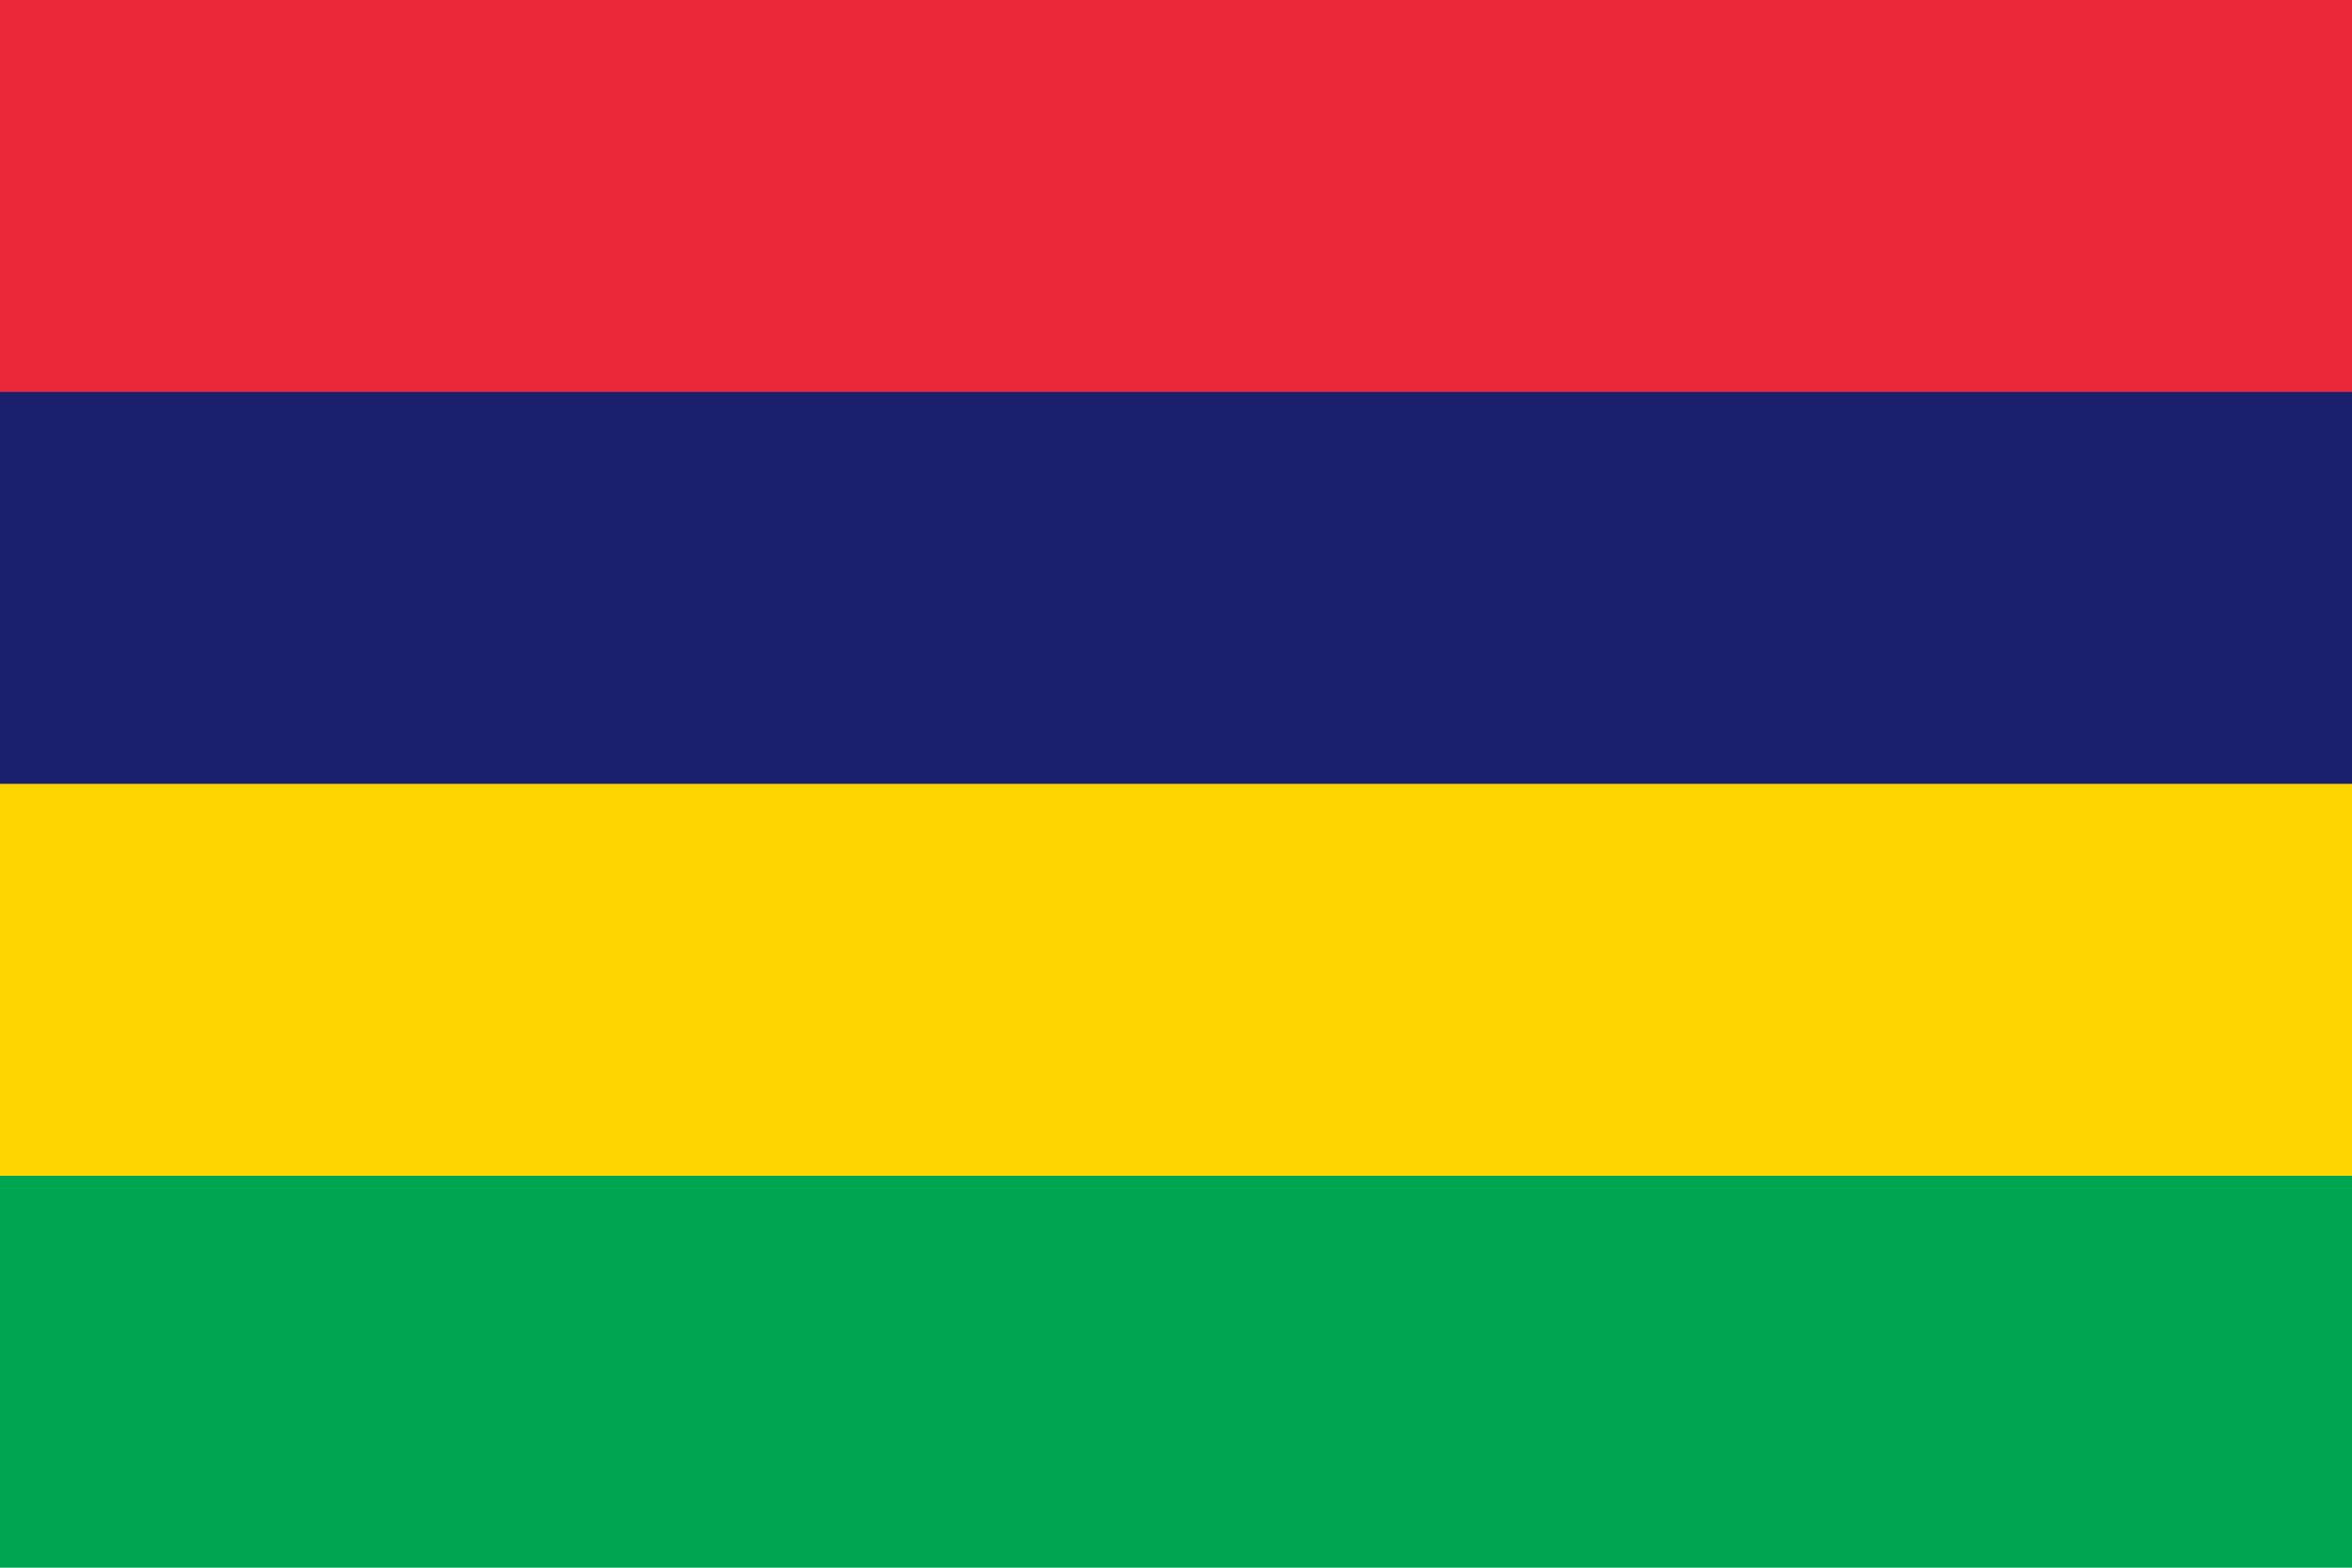
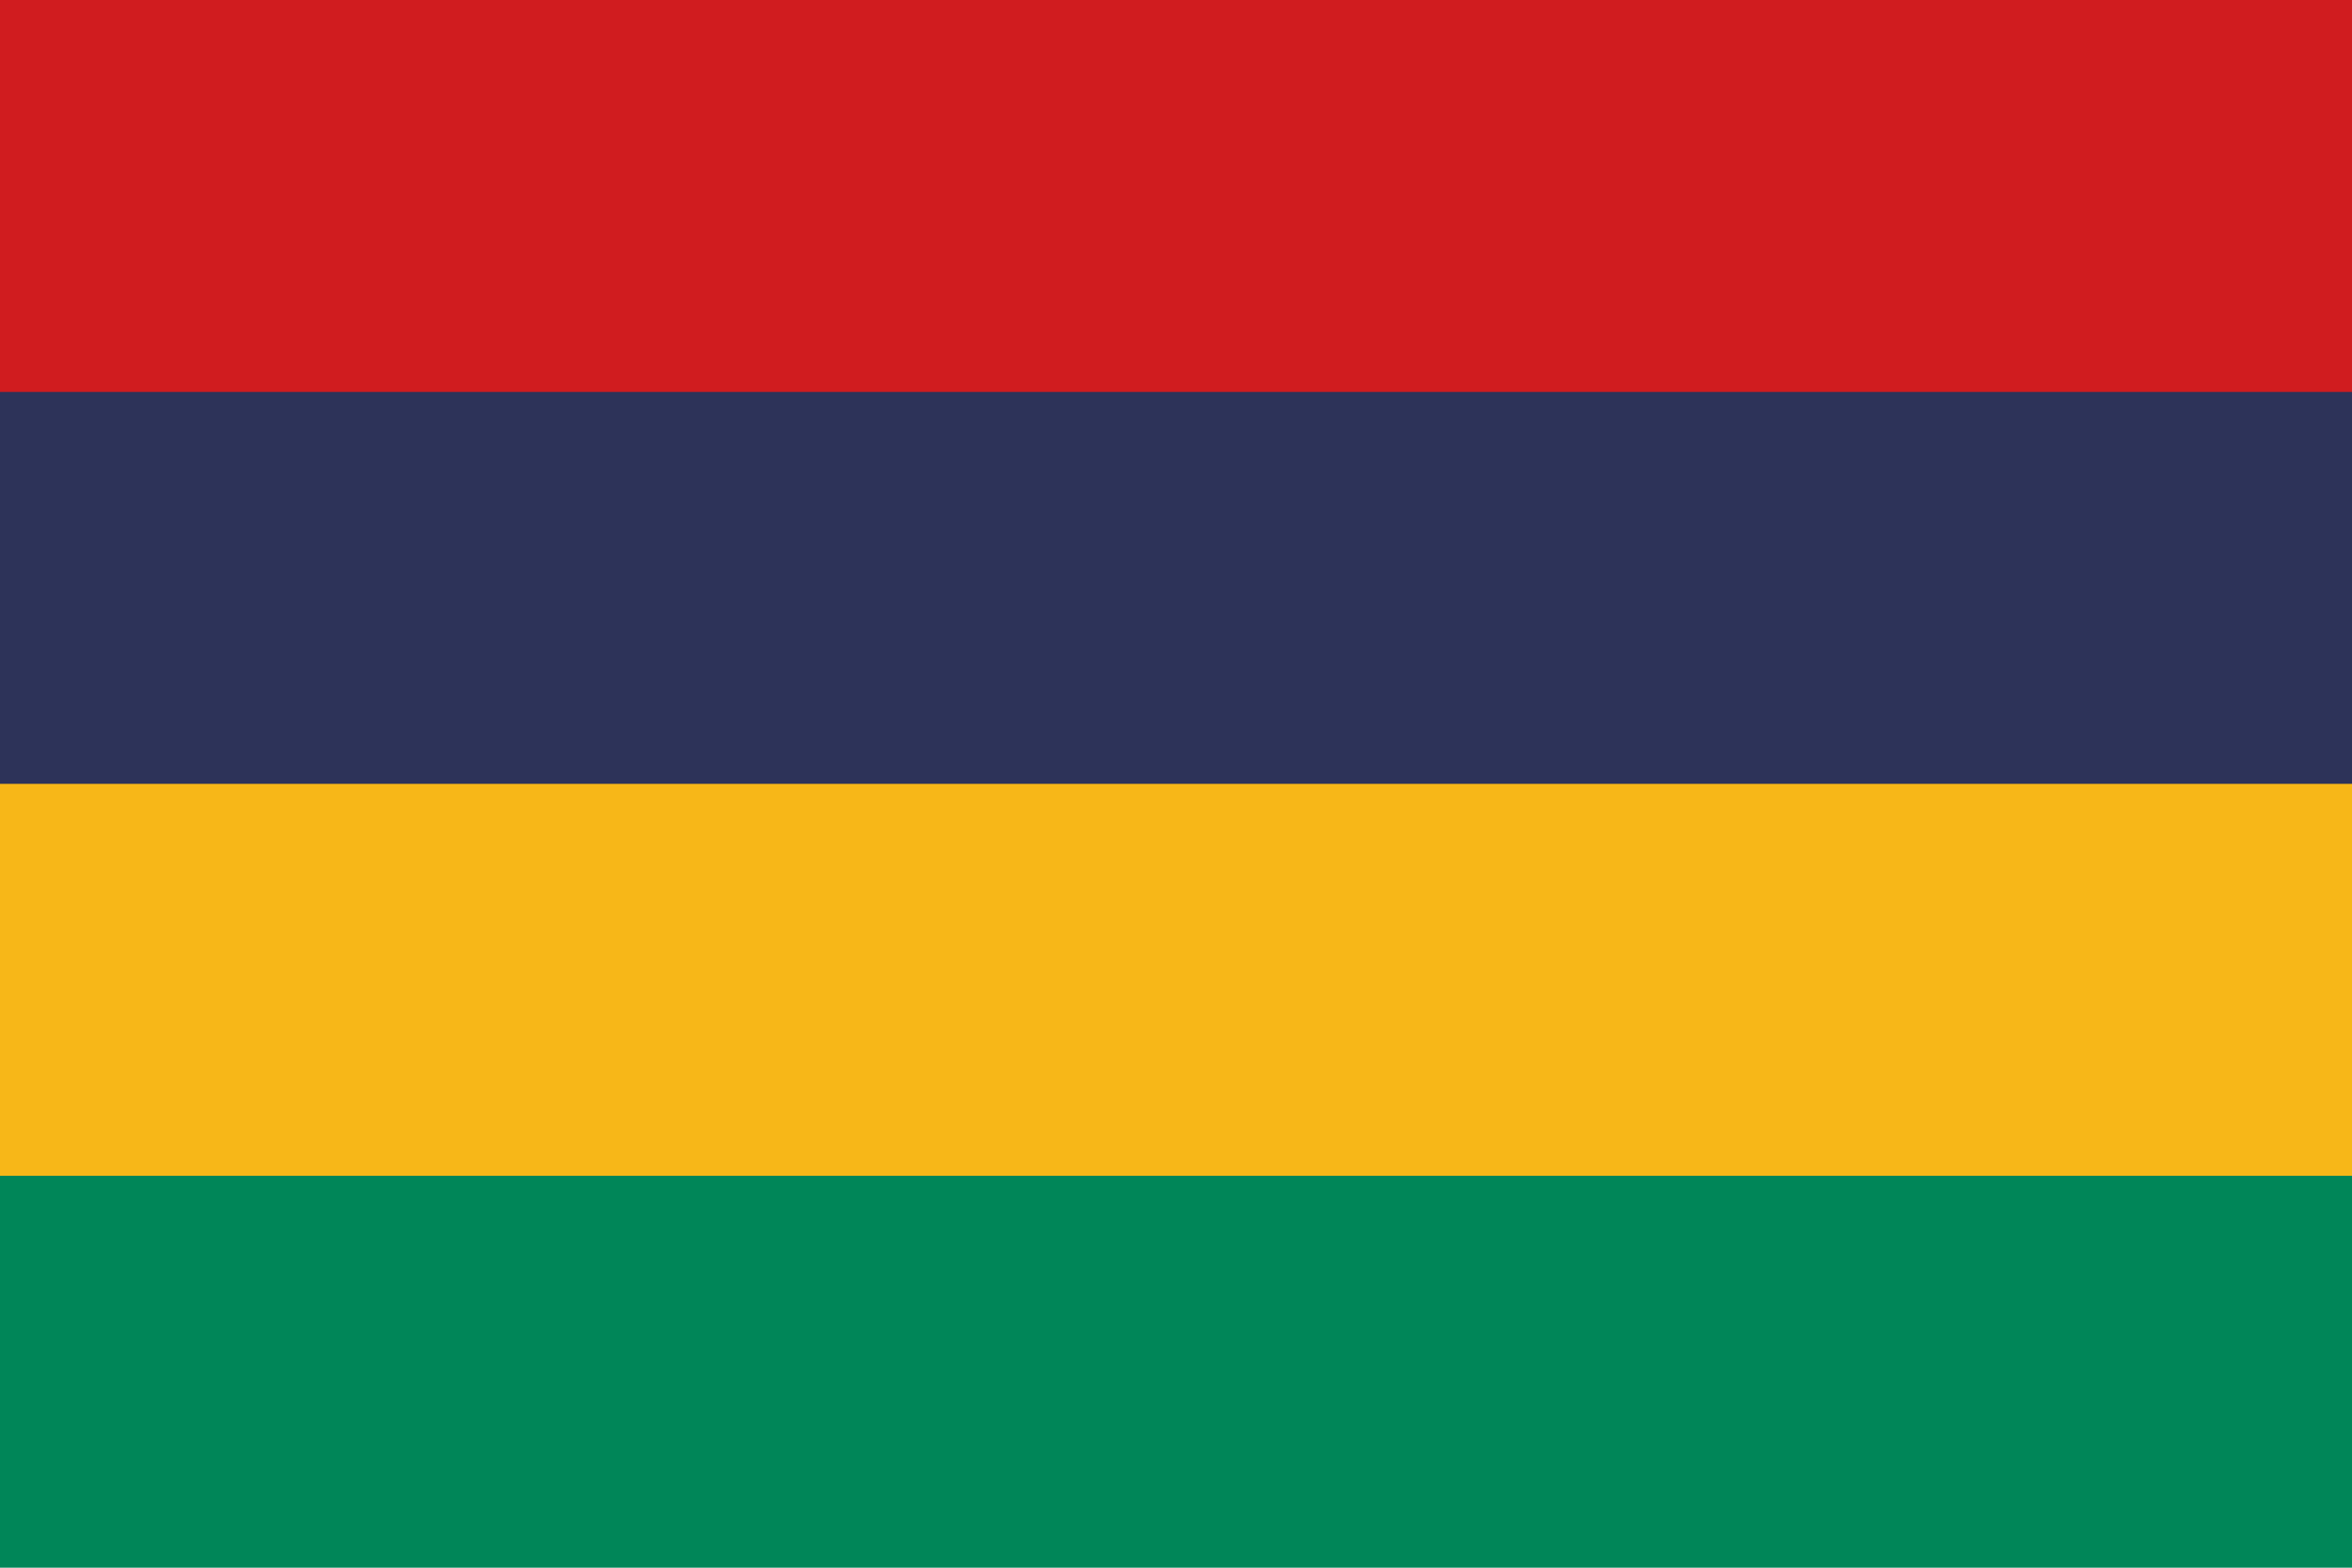
- <svg xmlns="http://www.w3.org/2000/svg" width="375" height="250" viewBox="0 0 6 4">
-   <path fill="#00A551" d="M0 0h6v4H0z" />
-   <path fill="#FFD500" d="M0 0h6v3H0z" />
-   <path fill="#1A206D" d="M0 0h6v2H0z" />
-   <path fill="#EA2839" d="M0 0h6v1H0z" />
+ <svg xmlns="http://www.w3.org/2000/svg" width="375" height="250" viewBox="0 0 900 600">
+   <path fill="#008658" d="M0 0h900v600H0z" />
+   <path fill="#f7b718" d="M0 0h900v450H0z" />
+   <path fill="#2d3359" d="M0 0h900v300H0z" />
+   <path fill="#d01c1f" d="M0 0h900v150H0z" />
</svg>
